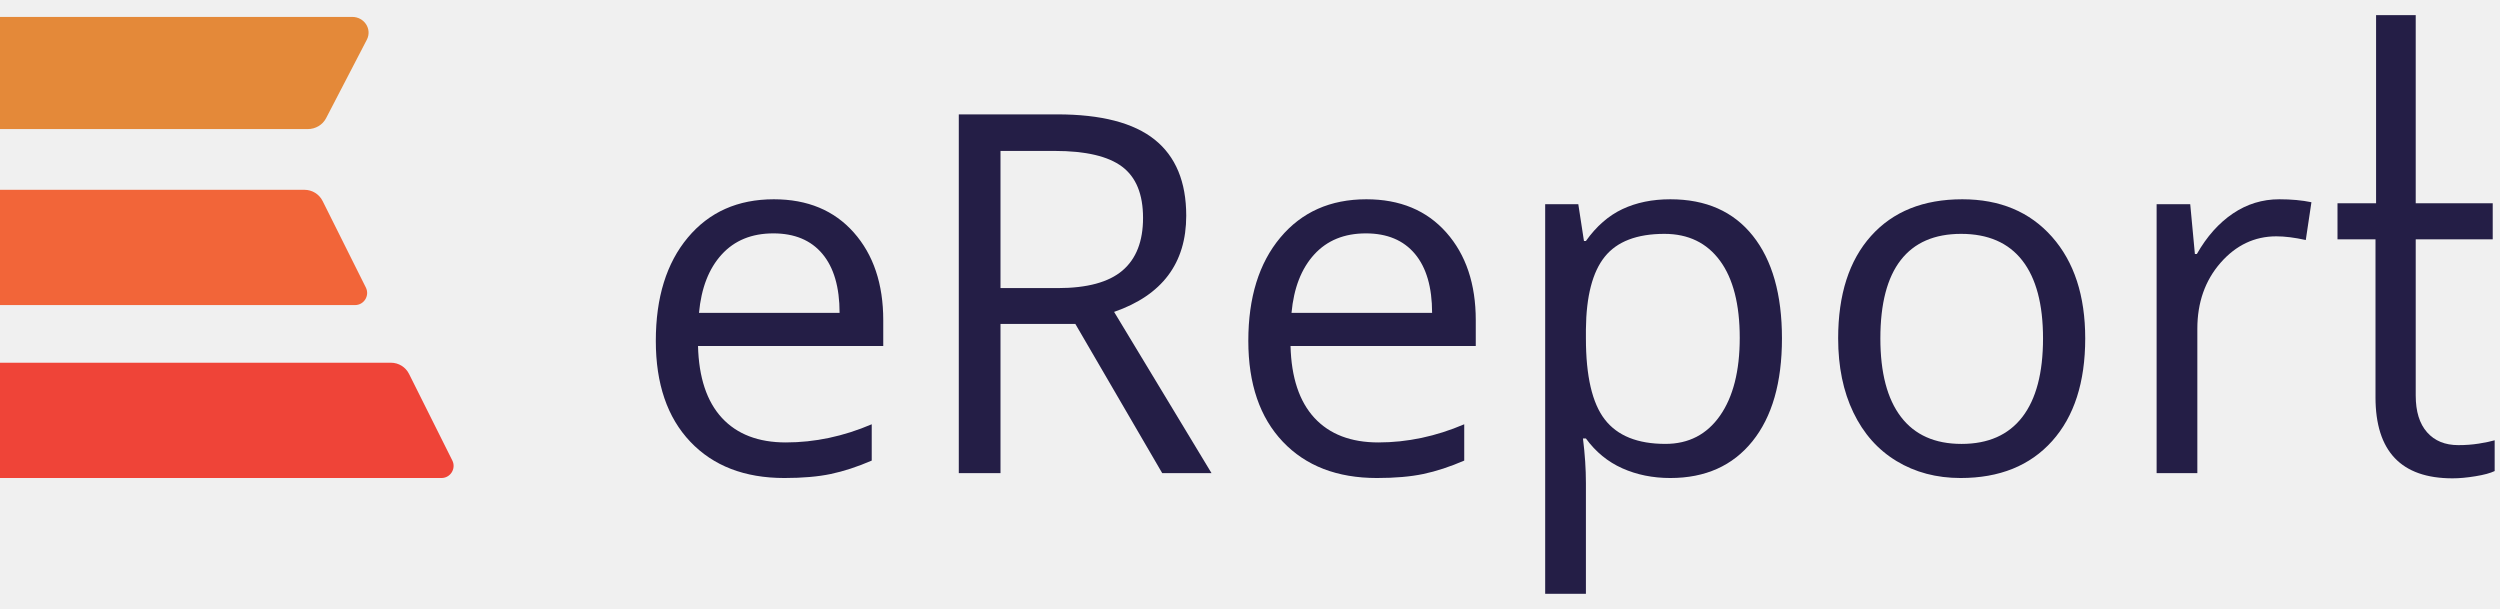
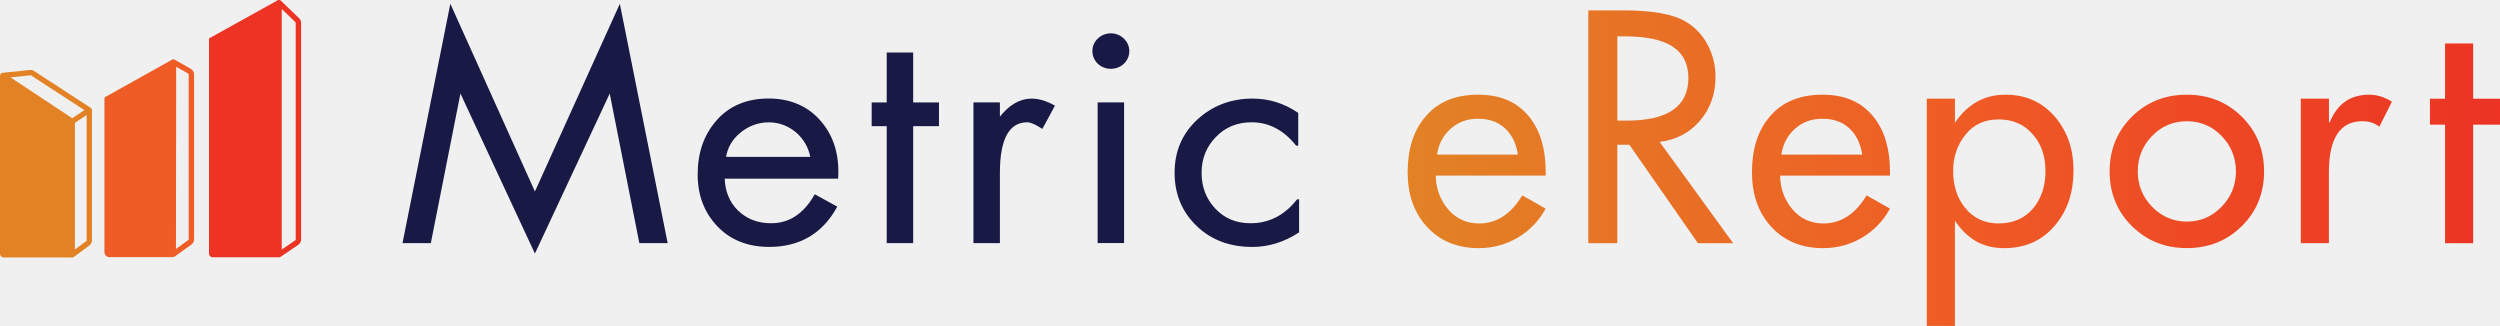
- <svg xmlns="http://www.w3.org/2000/svg" width="156" height="38" viewBox="0 0 156 38" fill="none">
-   <path d="M48.256 14.563C46.909 14.563 45.835 15.002 45.034 15.88C44.232 16.758 43.76 17.972 43.617 19.523H52.39C52.39 17.922 52.032 16.694 51.318 15.841C50.603 14.989 49.583 14.563 48.256 14.563ZM48.945 29.828C46.465 29.828 44.507 29.073 43.074 27.562C41.64 26.051 40.923 23.954 40.923 21.269C40.923 18.564 41.589 16.416 42.921 14.824C44.252 13.231 46.041 12.435 48.287 12.435C50.389 12.435 52.053 13.127 53.278 14.51C54.502 15.893 55.115 17.717 55.115 19.983V21.591H43.556C43.607 23.561 44.105 25.056 45.048 26.077C45.992 27.097 47.322 27.608 49.037 27.608C50.843 27.608 52.63 27.23 54.396 26.475V28.741C53.497 29.129 52.647 29.407 51.846 29.576C51.045 29.744 50.078 29.828 48.945 29.828Z" fill="#241E46" />
-   <path d="M62.431 17.977H65.999C67.836 17.977 69.183 17.612 70.04 16.883C70.898 16.153 71.326 15.058 71.326 13.599C71.326 12.118 70.89 11.052 70.017 10.398C69.145 9.746 67.744 9.418 65.815 9.418H62.431V17.977ZM62.431 20.213V29.522H59.829V7.137H65.968C68.713 7.137 70.742 7.663 72.054 8.714C73.365 9.766 74.021 11.348 74.021 13.46C74.021 16.421 72.521 18.421 69.52 19.462L75.598 29.522H72.521L67.101 20.213H62.431Z" fill="#241E46" />
-   <path d="M85.229 14.563C83.882 14.563 82.808 15.002 82.007 15.88C81.205 16.758 80.733 17.972 80.59 19.523H89.363C89.363 17.922 89.005 16.694 88.291 15.841C87.576 14.989 86.556 14.563 85.229 14.563ZM85.918 29.828C83.438 29.828 81.48 29.073 80.047 27.562C78.613 26.051 77.895 23.954 77.895 21.269C77.895 18.564 78.561 16.416 79.894 14.824C81.225 13.231 83.014 12.435 85.26 12.435C87.362 12.435 89.026 13.127 90.251 14.51C91.475 15.893 92.088 17.717 92.088 19.983V21.591H80.529C80.579 23.561 81.078 25.056 82.021 26.077C82.965 27.097 84.295 27.608 86.01 27.608C87.816 27.608 89.603 27.23 91.368 26.475V28.741C90.47 29.129 89.62 29.407 88.819 29.576C88.018 29.744 87.051 29.828 85.918 29.828Z" fill="#241E46" />
-   <path d="M103.86 14.593C102.145 14.593 100.905 15.068 100.14 16.017C99.374 16.967 98.981 18.478 98.961 20.55V21.116C98.961 23.474 99.354 25.161 100.14 26.176C100.925 27.192 102.186 27.699 103.921 27.699C105.371 27.699 106.506 27.113 107.328 25.939C108.149 24.765 108.56 23.147 108.56 21.085C108.56 18.993 108.149 17.388 107.328 16.27C106.506 15.153 105.35 14.593 103.86 14.593ZM104.228 29.828C103.135 29.828 102.138 29.626 101.234 29.223C100.331 28.82 99.573 28.2 98.961 27.362H98.777C98.9 28.342 98.961 29.271 98.961 30.149V37.055H96.419V12.741H98.486L98.839 15.038H98.961C99.614 14.119 100.374 13.456 101.242 13.047C102.109 12.639 103.105 12.435 104.228 12.435C106.452 12.435 108.17 13.195 109.379 14.716C110.589 16.237 111.194 18.37 111.194 21.116C111.194 23.872 110.579 26.013 109.349 27.539C108.119 29.065 106.412 29.828 104.228 29.828Z" fill="#241E46" />
-   <path d="M117.335 21.116C117.335 23.259 117.763 24.893 118.621 26.015C119.478 27.139 120.738 27.7 122.402 27.7C124.066 27.7 125.329 27.141 126.192 26.023C127.054 24.905 127.485 23.27 127.485 21.116C127.485 18.983 127.054 17.363 126.192 16.255C125.329 15.148 124.056 14.593 122.372 14.593C120.708 14.593 119.452 15.14 118.605 16.232C117.758 17.324 117.335 18.952 117.335 21.116ZM130.118 21.116C130.118 23.852 129.429 25.988 128.052 27.524C126.674 29.06 124.77 29.828 122.341 29.828C120.841 29.828 119.509 29.476 118.345 28.771C117.181 28.067 116.283 27.056 115.651 25.74C115.017 24.423 114.701 22.882 114.701 21.116C114.701 18.381 115.385 16.25 116.753 14.724C118.12 13.198 120.019 12.435 122.448 12.435C124.795 12.435 126.661 13.216 128.044 14.777C129.427 16.339 130.118 18.452 130.118 21.116Z" fill="#241E46" />
-   <path d="M142.228 12.435C142.973 12.435 143.641 12.496 144.233 12.619L143.881 14.977C143.187 14.824 142.575 14.747 142.044 14.747C140.686 14.747 139.526 15.298 138.561 16.4C137.597 17.503 137.114 18.876 137.114 20.519V29.522H134.573V12.741H136.67L136.961 15.849H137.084C137.706 14.757 138.456 13.915 139.334 13.323C140.212 12.731 141.176 12.435 142.228 12.435Z" fill="#241E46" />
-   <path d="M155.667 27.474V29.394C155.395 29.524 154.993 29.633 154.464 29.718C153.934 29.806 153.46 29.848 153.036 29.848C149.834 29.848 148.231 28.161 148.231 24.785V14.935H145.86V12.683H148.267V0.945H150.741V12.683H155.546V14.935H150.741V24.68C150.741 25.677 150.977 26.443 151.452 26.978C151.923 27.51 152.573 27.776 153.399 27.776C153.844 27.776 154.27 27.746 154.684 27.68C155.096 27.613 155.425 27.546 155.667 27.474Z" fill="#241E46" />
-   <path d="M19.206 8.055H0V1.055H21.978C22.737 1.055 23.23 1.823 22.891 2.477L20.347 7.376C20.131 7.792 19.689 8.055 19.206 8.055Z" fill="#E48939" />
-   <path d="M24.395 22.634H0V29.828H27.547C28.11 29.828 28.476 29.235 28.224 28.732L25.524 23.332C25.311 22.904 24.874 22.634 24.395 22.634Z" fill="#EF4438" />
-   <path d="M19.001 11.844H0V19.037H22.152C22.715 19.037 23.081 18.445 22.829 17.941L20.13 12.541C19.916 12.114 19.479 11.844 19.001 11.844Z" fill="#F26539" />
+ <svg xmlns="http://www.w3.org/2000/svg" width="1350" height="176" viewBox="0 0 1350 176" fill="none">
+   <g clip-path="url(#clip0_8586_219041)">
+     <path d="M217.961 130.788L243.366 3.657L288.856 104.626L334.527 3.657L359.932 130.788H345.658L329.545 49.43H329.208L288.856 135.725L248.685 49.43H248.348L232.234 130.788H217.961Z" fill="#191946" stroke="#191945" stroke-miterlimit="10" />
+     <path d="M390.834 96.01C390.992 103.19 393.326 109.248 398.151 114.027C402.976 118.65 408.945 121.05 416.419 121.05C426.226 121.05 434.193 115.957 440.163 105.568L451.451 111.784C443.641 125.83 431.523 132.83 415.431 132.83C403.963 132.83 394.672 129.173 387.693 121.813C380.713 114.476 377.234 105.232 377.234 94.215C377.234 82.57 380.556 73.169 387.042 65.652C393.842 57.687 403.312 53.693 415.095 53.693C426.877 53.693 436.684 58.001 443.484 66.46C449.948 74.268 452.776 84.163 452.125 95.965H390.857L390.834 96.01ZM438.143 85.173C436.325 74.156 426.697 65.562 415.229 65.562C409.417 65.562 404.098 67.469 399.452 71.306C394.964 74.986 392.316 79.608 391.485 85.195H438.143V85.173Z" fill="#191946" stroke="#191945" stroke-miterlimit="10" />
+     <path d="M492.611 67.626V130.788H479.325V67.626H471.201V55.824H479.325V28.855H492.611V55.824H506.548V67.626H492.611Z" fill="#191946" stroke="#191945" stroke-miterlimit="10" />
+     <path d="M539.448 55.802V63.947H539.785C545.104 57.081 550.916 53.738 557.043 53.738C560.701 53.738 564.673 54.86 569.005 57.238L562.698 68.883C559.22 66.662 556.549 65.54 554.731 65.54C544.61 65.54 539.448 74.784 539.448 93.295V130.788H526.162V55.802H539.448Z" fill="#191946" stroke="#191945" stroke-miterlimit="10" />
+     <path d="M609.334 27.576C609.334 32.669 605.182 36.663 599.863 36.663C594.544 36.663 590.393 32.669 590.393 27.576C590.393 22.482 594.702 18.488 599.863 18.488C605.025 18.488 609.334 22.64 609.334 27.576ZM606.506 55.802V130.766H593.22V55.802H606.506Z" fill="#191946" stroke="#191945" stroke-miterlimit="10" />
+     <path d="M700.495 78.15H700.158C693.358 69.691 685.211 65.54 675.92 65.54C667.953 65.54 661.31 68.255 656.171 73.685C651.031 78.958 648.361 85.487 648.361 93.295C648.361 101.103 650.852 107.498 655.677 112.749C660.816 118.335 667.302 121.05 675.269 121.05C685.391 121.05 693.874 116.742 700.674 108.126H701.011V125.201C693.201 130.295 684.897 132.853 676.279 132.853C664.317 132.853 654.353 129.195 646.565 121.679C638.756 114.184 634.783 104.761 634.783 93.295C634.783 81.83 638.778 72.563 646.745 65.069C654.869 57.575 664.676 53.738 676.459 53.738C685.256 53.738 693.223 56.296 700.539 61.232V78.15H700.495Z" fill="#191946" stroke="#191945" stroke-miterlimit="10" />
+     <path d="M38.982 65.946V139.047H1.997C0.898 139.047 0 138.15 0 137.05V40.748L38.982 65.946Z" fill="#E28225" />
+     <path d="M56.398 53.066V136.108C56.398 137.634 57.633 138.868 59.136 138.868H93.137C93.563 138.868 93.9 138.531 93.9 138.105V32.962C93.9 32.379 93.294 32.02 92.778 32.312L56.78 52.416C56.533 52.55 56.398 52.797 56.398 53.066Z" fill="#EF5C25" />
+     <path d="M112.863 20.734V136.938C112.863 138.037 113.761 138.935 114.861 138.935H150.656V0.495C150.656 0.159 150.297 -0.043 150.028 0.114L112.886 20.756L112.863 20.734Z" fill="#EC3324" />
+     <path d="M38.983 139.047C38.758 139.047 38.534 139.002 38.332 138.89C37.838 138.643 37.546 138.15 37.546 137.589V66.349L0.696 41.96C0.18 41.623 -0.067 40.995 0.09 40.412C0.224 39.828 0.741 39.38 1.347 39.312L16.159 37.786C16.944 37.719 17.73 37.899 18.38 38.325L48.969 58.227C49.127 58.317 49.261 58.451 49.396 58.631C49.396 58.631 49.418 58.676 49.441 58.676C49.598 58.923 49.665 59.192 49.665 59.484V129.78C49.665 130.88 49.149 131.912 48.251 132.563L39.835 138.778C39.589 138.957 39.274 139.069 38.983 139.069V139.047ZM40.441 66.349V134.717L46.546 130.207C46.68 130.094 46.77 129.937 46.77 129.758V62.131L40.441 66.327V66.349ZM5.656 41.78L38.983 63.836L45.581 59.461L16.809 40.748C16.809 40.748 16.585 40.658 16.45 40.658L5.678 41.78H5.656Z" fill="#E28225" />
+     <path d="M93.585 138.733C93.36 138.733 93.136 138.688 92.934 138.576C92.44 138.329 92.148 137.835 92.148 137.274L92.261 33.523C92.261 33.007 92.53 32.536 92.979 32.267C93.428 32.02 93.966 31.998 94.415 32.267L103.055 37.181C104.133 37.786 104.806 38.953 104.806 40.187V129.219C104.806 130.319 104.267 131.351 103.392 132.002L94.438 138.464C94.191 138.643 93.899 138.733 93.585 138.733ZM95.133 36.014L95.021 134.447L101.664 129.623C101.799 129.534 101.888 129.376 101.888 129.197V40.187C101.888 39.985 101.776 39.806 101.619 39.716L95.133 36.036V36.014Z" fill="#EF5C25" />
+     <path d="M150.7 138.912C150.476 138.912 150.229 138.845 150.027 138.733C149.555 138.486 149.264 137.993 149.264 137.454V1.438C149.264 0.854 149.623 0.338 150.139 0.114C150.655 -0.11 151.283 0.002 151.71 0.406L161.54 9.874C162.213 10.525 162.594 11.422 162.594 12.365V129.332C162.594 130.476 162.033 131.531 161.091 132.181L151.53 138.688C151.283 138.845 150.992 138.935 150.722 138.935L150.7 138.912ZM152.136 4.848V134.739L159.43 129.78C159.587 129.668 159.677 129.511 159.677 129.332V12.365C159.677 12.208 159.61 12.073 159.52 11.961L152.136 4.848Z" fill="#EC3324" />
+     <path d="M834.679 94.821H775.318C775.431 101.821 777.652 107.88 781.961 112.995C786.293 118.111 791.881 120.669 798.748 120.669C808.174 120.669 815.939 115.62 822.021 105.501L834.656 112.659C830.998 119.323 825.949 124.551 819.575 128.32C813.179 132.09 806.154 133.997 798.479 133.997C786.809 133.997 777.406 130.07 770.291 122.195C763.514 114.656 760.125 104.94 760.125 93.071C760.125 80.528 763.289 70.543 769.618 63.117C776.283 55.129 785.799 51.135 798.142 51.135C810.486 51.135 819.261 55.129 825.814 63.094C831.716 70.521 834.656 80.304 834.656 92.487V94.821H834.679ZM775.969 83.468H819.665C818.767 77.522 816.478 72.81 812.752 69.332C809.027 65.854 804.157 64.126 798.165 64.126C792.173 64.126 787.46 65.921 783.398 69.489C779.336 73.079 776.867 77.724 775.969 83.468Z" fill="url(#paint0_linear_8586_219041)" />
+     <path d="M896.215 76.647L935.893 131.327H916.885L879.855 78.15H873.346V131.327H857.682V5.609H876.69C892.041 5.609 903.083 7.561 909.883 11.443C915.112 14.45 919.174 18.646 922.046 24.031C924.941 29.416 926.378 35.227 926.378 41.442C926.378 50.664 923.595 58.562 918.052 65.114C912.486 71.665 905.215 75.502 896.215 76.624V76.647ZM873.369 19.633V65.136H878.374C900.614 65.136 911.723 57.462 911.723 42.138C911.723 26.813 900.322 19.633 877.543 19.633H873.369Z" fill="url(#paint1_linear_8586_219041)" />
+     <path d="M1020.61 94.821H961.254C961.366 101.821 963.588 107.88 967.897 112.995C972.228 118.111 977.817 120.669 984.684 120.669C994.11 120.669 1001.87 115.62 1007.96 105.501L1020.59 112.659C1016.93 119.323 1011.88 124.551 1005.51 128.32C999.114 132.09 992.09 133.997 984.415 133.997C972.745 133.997 963.341 130.07 956.227 122.195C949.449 114.656 946.061 104.94 946.061 93.071C946.061 80.528 949.225 70.543 955.554 63.117C962.219 55.129 971.735 51.135 984.056 51.135C996.376 51.135 1005.17 55.129 1011.73 63.094C1017.63 70.521 1020.57 80.304 1020.57 92.487V94.821H1020.61ZM961.905 83.468H1005.6C1004.7 77.522 1002.41 72.81 998.688 69.332C994.963 65.854 990.093 64.126 984.1 64.126C978.108 64.126 973.395 65.921 969.333 69.489C965.271 73.079 962.803 77.724 961.905 83.468Z" fill="url(#paint2_linear_8586_219041)" />
+     <path d="M1055.67 53.289V66.303C1062.47 56.184 1071.56 51.135 1082.91 51.135C1094.27 51.135 1102.98 55.241 1110 63.453C1116.46 71.217 1119.7 80.708 1119.7 91.904C1119.7 103.773 1116.46 113.579 1110 121.342C1103.09 129.779 1093.84 133.997 1082.24 133.997C1070.64 133.997 1062.33 129.061 1055.65 119.166V176.022H1040.47V53.289H1055.65H1055.67ZM1079.28 120.646C1087.13 120.646 1093.39 117.887 1098.06 112.345C1102.37 107.027 1104.55 100.385 1104.55 92.398C1104.55 84.41 1102.33 77.88 1097.9 72.787C1093.26 67.245 1087.04 64.485 1079.3 64.485C1071.56 64.485 1065.79 67.223 1061.35 72.72C1056.9 78.217 1054.7 84.769 1054.7 92.42C1054.7 100.071 1056.81 106.825 1061.01 112.03C1065.54 117.797 1071.65 120.669 1079.3 120.669L1079.28 120.646Z" fill="url(#paint3_linear_8586_219041)" />
+     <path d="M1180.9 51.135C1192.68 51.135 1202.58 55.106 1210.59 63.027C1218.6 70.97 1222.6 80.797 1222.6 92.555C1222.6 104.312 1218.6 114.162 1210.59 122.082C1202.58 130.003 1192.68 133.974 1180.9 133.974C1169.11 133.974 1159.22 130.003 1151.21 122.082C1143.19 114.162 1139.2 104.312 1139.2 92.555C1139.2 80.797 1143.19 70.947 1151.21 63.027C1159.22 55.106 1169.09 51.135 1180.9 51.135ZM1180.9 65.473C1173.49 65.473 1167.23 68.143 1162.09 73.46C1156.95 78.778 1154.39 85.15 1154.39 92.577C1154.39 100.004 1157 106.376 1162.18 111.694C1167.36 117.012 1173.6 119.659 1180.9 119.659C1188.19 119.659 1194.43 117.012 1199.61 111.694C1204.8 106.376 1207.4 100.004 1207.4 92.577C1207.4 85.15 1204.82 78.778 1199.7 73.46C1194.56 68.143 1188.3 65.473 1180.9 65.473Z" fill="url(#paint4_linear_8586_219041)" />
+     <path d="M1257.63 53.289V65.966H1258.12C1262.09 56.071 1269.18 51.135 1279.35 51.135C1283.55 51.135 1287.66 52.392 1291.63 54.927L1284.83 68.457C1282.4 66.46 1279.35 65.45 1275.69 65.45C1263.64 65.45 1257.6 74.65 1257.6 93.048V131.304H1242.43V53.289H1257.6H1257.63Z" fill="url(#paint5_linear_8586_219041)" />
+     <path d="M1335.5 67.313V131.327H1320.33V67.313H1312.16V53.312H1320.33V23.47H1335.5V53.312H1350V67.313H1335.5Z" fill="url(#paint6_linear_8586_219041)" />
+   </g>
+   <defs>
+     <linearGradient id="paint0_linear_8586_219041" x1="760.147" y1="90.805" x2="1350" y2="90.805" gradientUnits="userSpaceOnUse">
+       <stop stop-color="#E28225" />
+       <stop offset="0.5" stop-color="#EF5C25" />
+       <stop offset="1" stop-color="#EC3324" />
+     </linearGradient>
+     <linearGradient id="paint1_linear_8586_219041" x1="760.147" y1="90.805" x2="1350" y2="90.805" gradientUnits="userSpaceOnUse">
+       <stop stop-color="#E28225" />
+       <stop offset="0.5" stop-color="#EF5C25" />
+       <stop offset="1" stop-color="#EC3324" />
+     </linearGradient>
+     <linearGradient id="paint2_linear_8586_219041" x1="760.148" y1="90.805" x2="1350" y2="90.805" gradientUnits="userSpaceOnUse">
+       <stop stop-color="#E28225" />
+       <stop offset="0.5" stop-color="#EF5C25" />
+       <stop offset="1" stop-color="#EC3324" />
+     </linearGradient>
+     <linearGradient id="paint3_linear_8586_219041" x1="760.146" y1="90.805" x2="1350" y2="90.805" gradientUnits="userSpaceOnUse">
+       <stop stop-color="#E28225" />
+       <stop offset="0.5" stop-color="#EF5C25" />
+       <stop offset="1" stop-color="#EC3324" />
+     </linearGradient>
+     <linearGradient id="paint4_linear_8586_219041" x1="760.147" y1="90.805" x2="1350" y2="90.805" gradientUnits="userSpaceOnUse">
+       <stop stop-color="#E28225" />
+       <stop offset="0.5" stop-color="#EF5C25" />
+       <stop offset="1" stop-color="#EC3324" />
+     </linearGradient>
+     <linearGradient id="paint5_linear_8586_219041" x1="760.145" y1="90.805" x2="1350" y2="90.805" gradientUnits="userSpaceOnUse">
+       <stop stop-color="#E28225" />
+       <stop offset="0.5" stop-color="#EF5C25" />
+       <stop offset="1" stop-color="#EC3324" />
+     </linearGradient>
+     <linearGradient id="paint6_linear_8586_219041" x1="760.149" y1="90.805" x2="1350" y2="90.805" gradientUnits="userSpaceOnUse">
+       <stop stop-color="#E28225" />
+       <stop offset="0.5" stop-color="#EF5C25" />
+       <stop offset="1" stop-color="#EC3324" />
+     </linearGradient>
+     <clipPath id="clip0_8586_219041">
+       <rect width="1350" height="176" fill="white" />
+     </clipPath>
+   </defs>
</svg>
